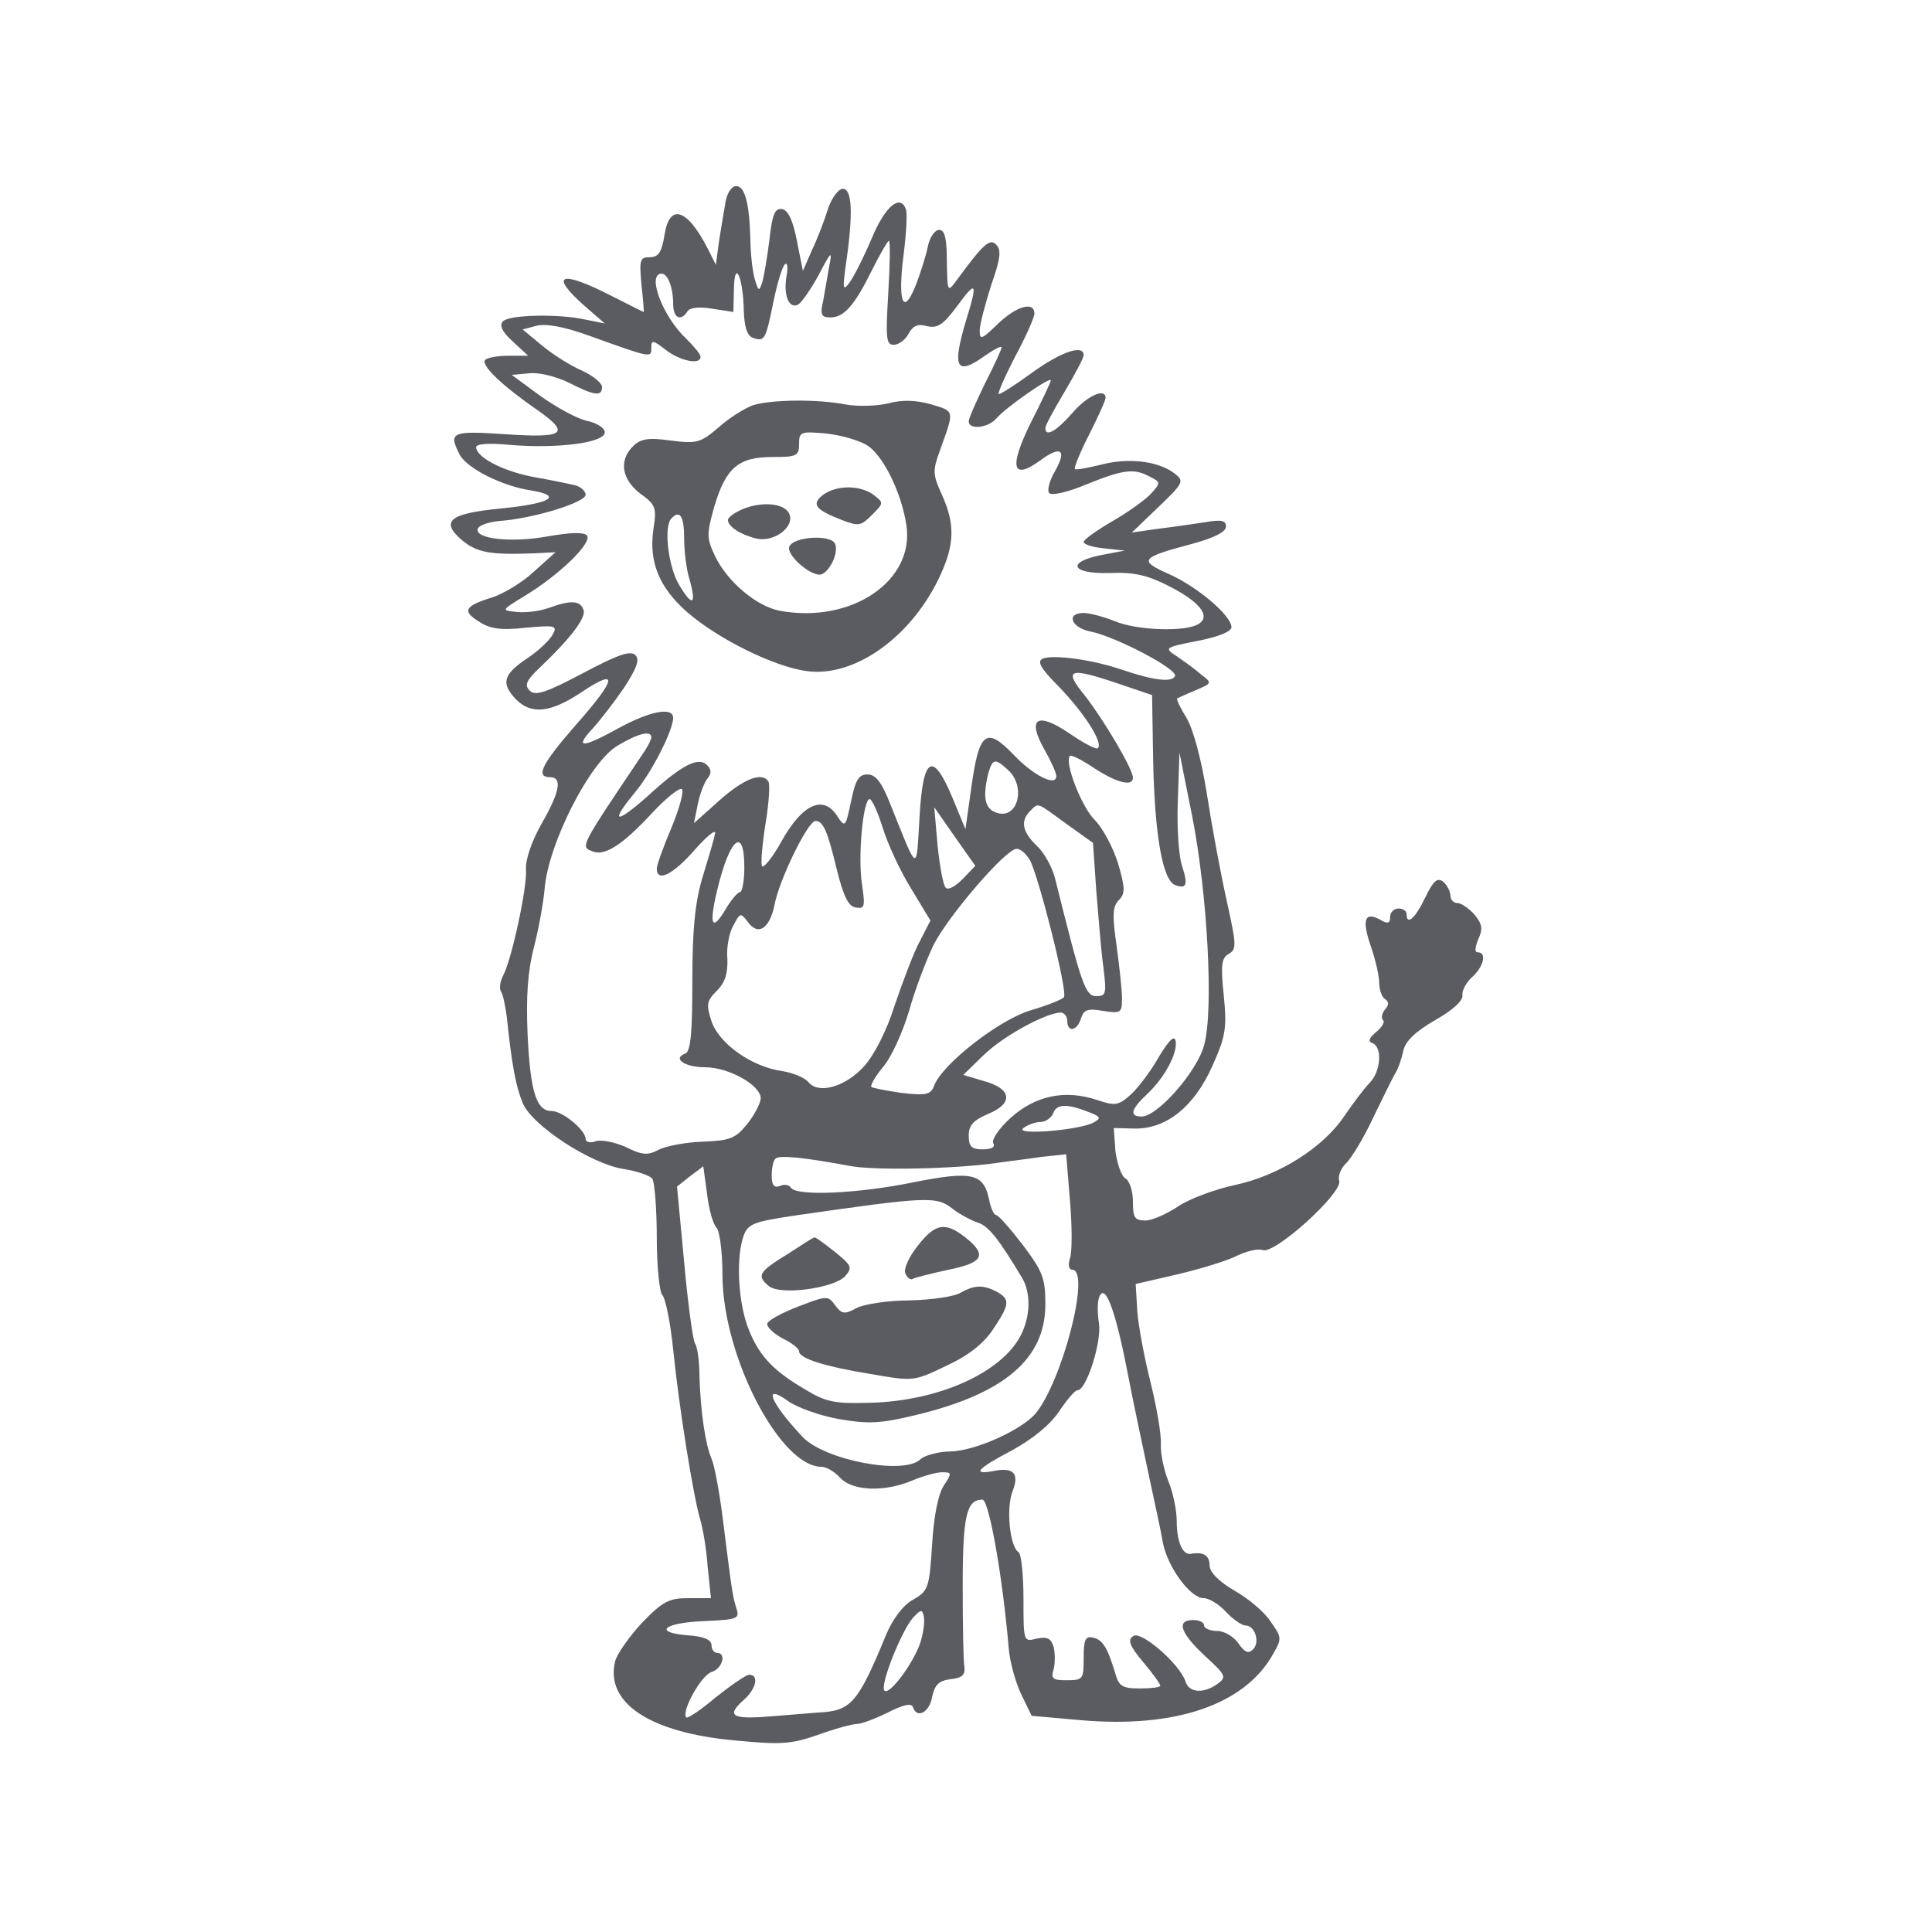
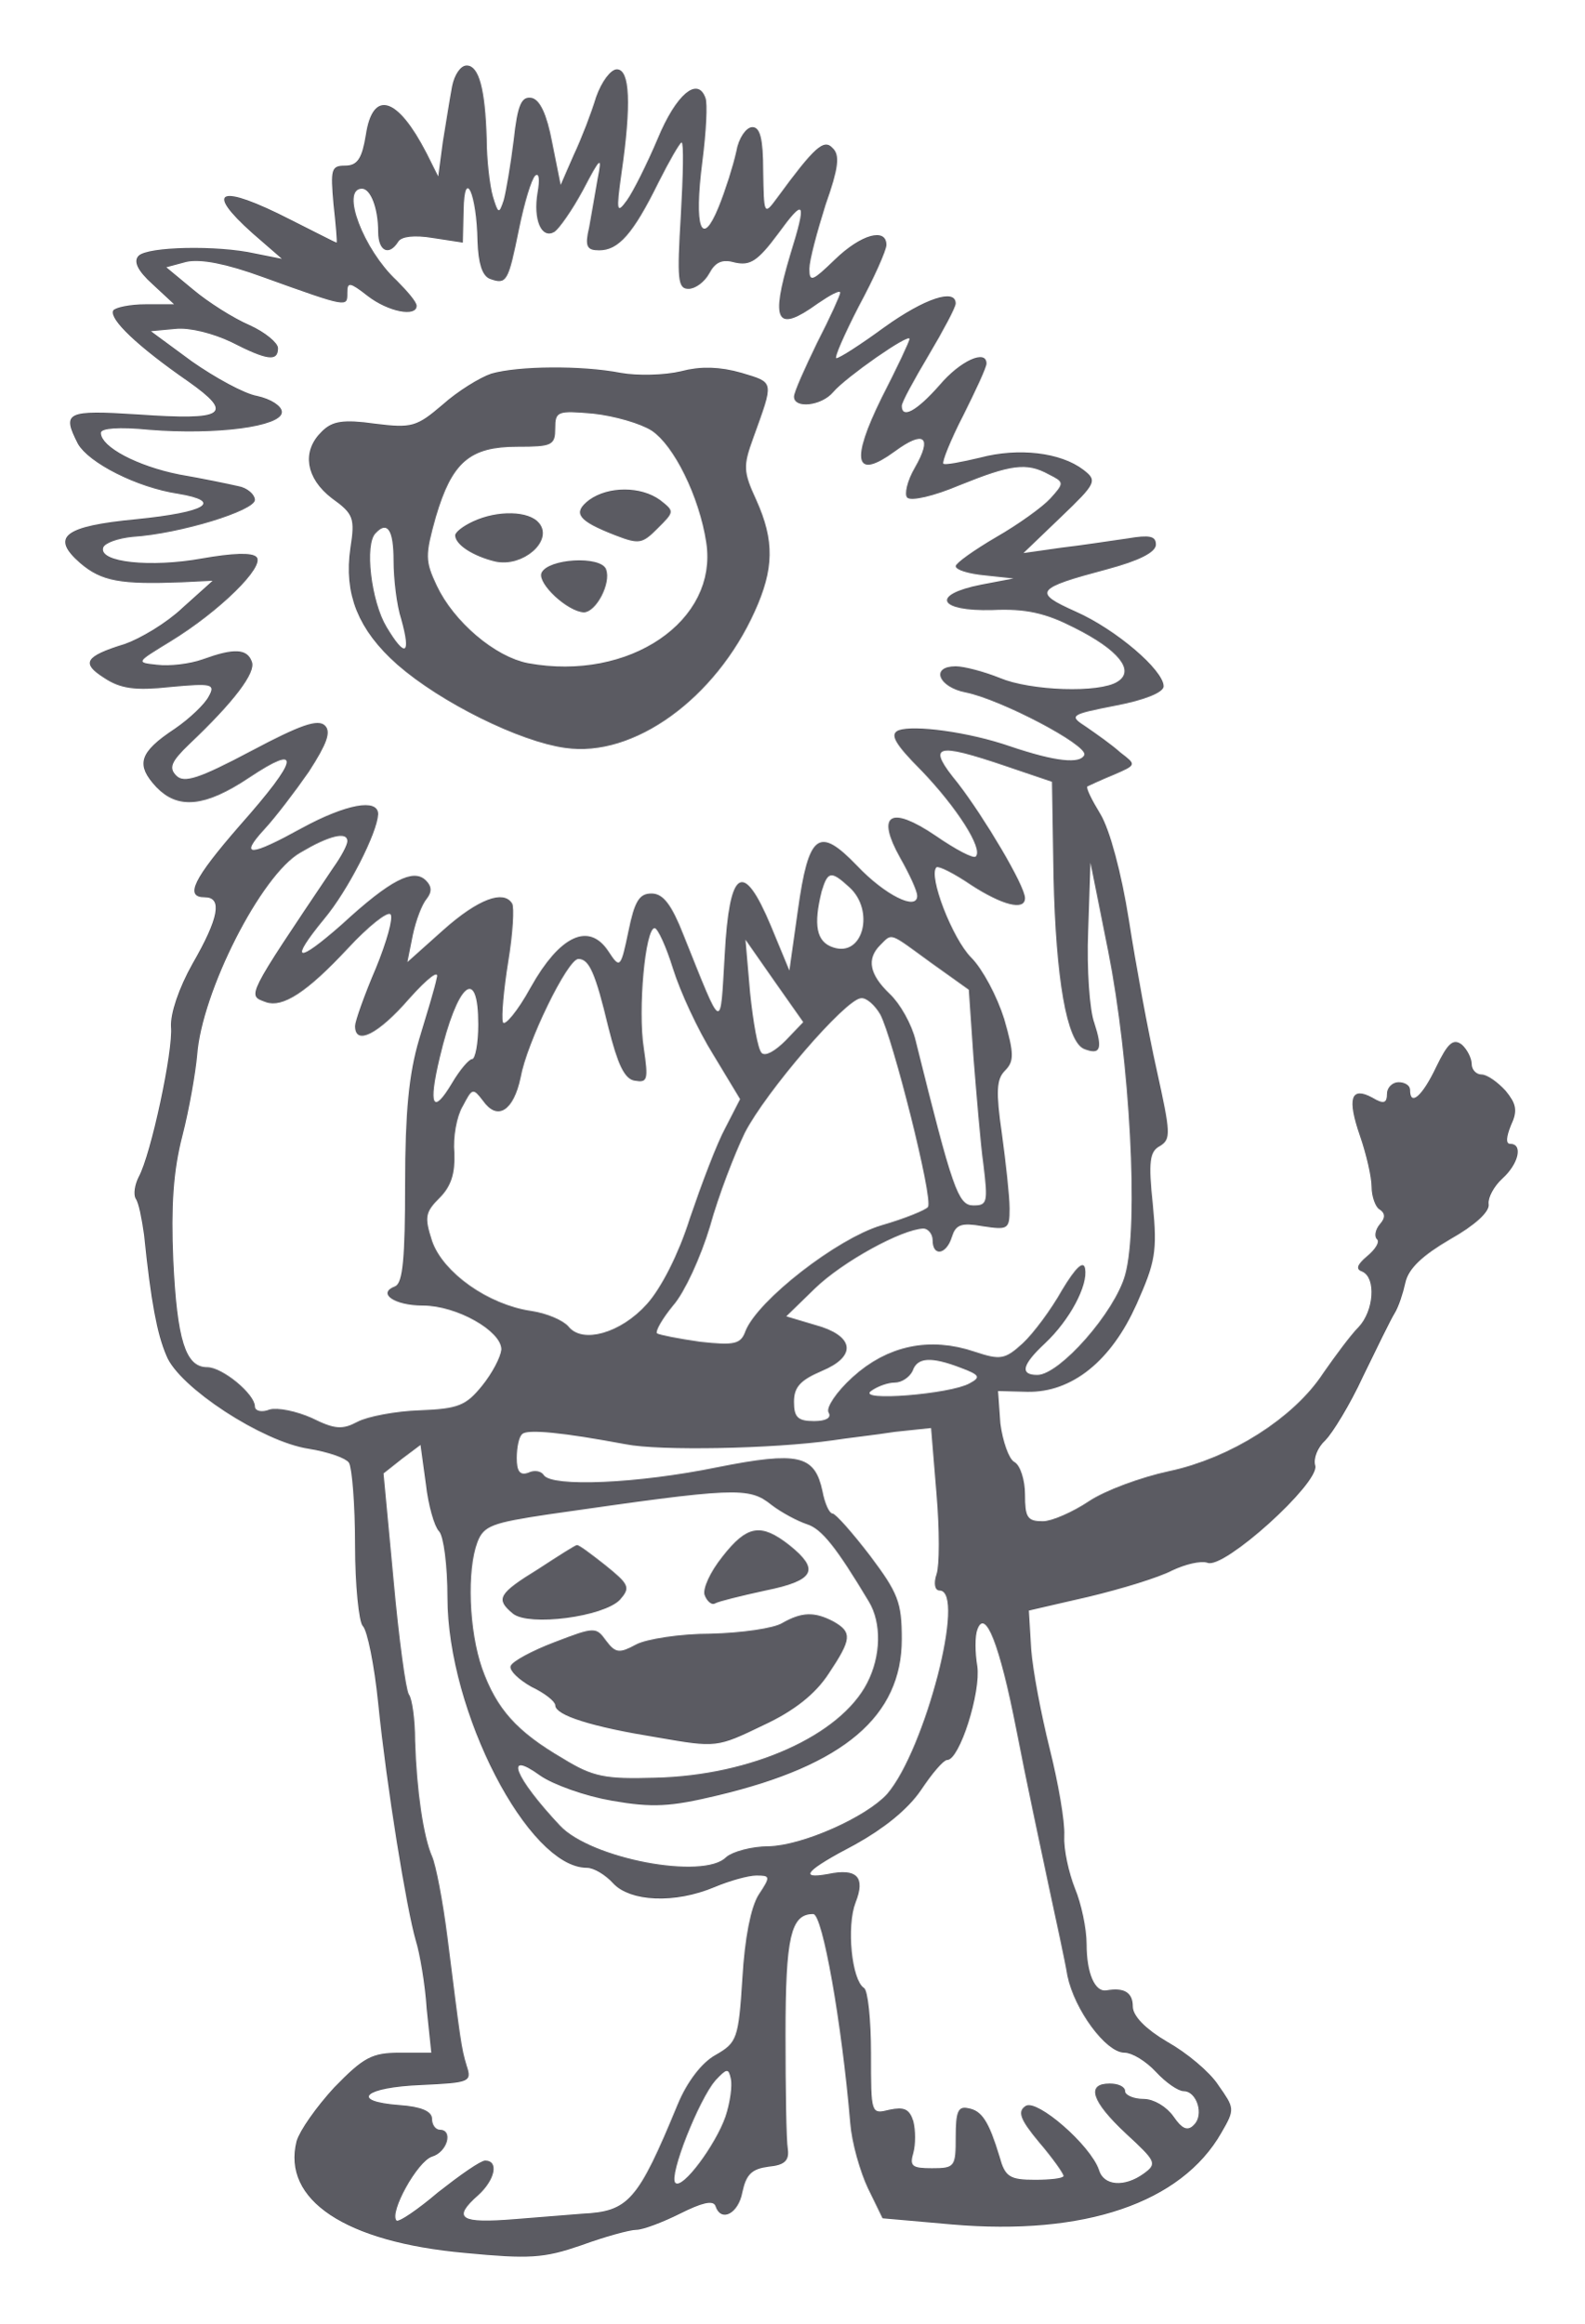
- <svg xmlns="http://www.w3.org/2000/svg" viewBox="0 0 353 353" width="353" height="353">
+ <svg xmlns="http://www.w3.org/2000/svg" viewBox="73.9 25.5 205.7 301.6" width="205.7" height="301.6">
  <path fill="#5b5b62" fill-rule="evenodd" d="M132.6 36.7c-0.3 1.6 -0.8 4.8 -1.2 7.2l-0.6 4.5 -1.5 -3c-3.8 -7.4 -7 -8.3 -7.9 -2.4 -0.5 3.1 -1.1 4 -2.7 4 -1.8 0 -1.9 0.5 -1.5 5 0.3 2.7 0.5 5 0.4 5 -0.1 0 -2.8 -1.4 -6 -3 -9.2 -4.7 -11.3 -3.9 -4.9 1.8l3.8 3.3 -3.5 -0.7c-4.9 -1.1 -13.9 -0.9 -15.1 0.3 -0.7 0.7 -0.2 1.9 1.8 3.7l2.8 2.6 -3.7 0c-2 0 -3.9 0.4 -4.2 0.8 -0.6 1.1 3.2 4.7 9.7 9.2 6.1 4.3 4.8 5.1 -6.5 4.3 -9.3 -0.6 -9.9 -0.3 -7.8 3.8 1.4 2.5 7.7 5.7 13 6.5 6 1 3.6 2.4 -5.4 3.3 -9.4 0.9 -11.2 2.3 -7.3 5.7 2.8 2.4 5.3 2.8 13.2 2.5l4 -0.2 -3.9 3.5c-2.1 2 -5.5 4 -7.5 4.7 -5.2 1.6 -5.7 2.5 -2.7 4.4 2.1 1.4 4 1.7 8.6 1.2 5.4 -0.5 5.9 -0.4 5 1.2 -0.5 1 -2.5 2.9 -4.4 4.2 -4.7 3.1 -5.1 4.7 -2.4 7.6 2.8 2.9 6.3 2.6 12 -1.2 6.9 -4.6 6.6 -2.6 -1.2 6.2 -6 6.9 -7.2 9.3 -4.5 9.3 2.3 0 1.8 2.7 -1.6 8.6 -1.8 3.2 -2.9 6.5 -2.8 8.2 0.3 3 -2.6 16.6 -4.2 19.5 -0.5 1 -0.7 2.2 -0.4 2.8 0.4 0.5 0.8 2.6 1.1 4.7 0.9 8.8 1.7 12.9 2.9 15.7 1.6 4.1 12.5 11.2 18.5 12.1 2.5 0.4 4.8 1.2 5.2 1.8 0.4 0.6 0.8 5.4 0.8 10.7 0 5.2 0.5 10 1 10.5 0.6 0.6 1.5 5.1 2 10 1.1 10.9 3.7 26.8 4.9 30.9 0.5 1.6 1.2 5.6 1.4 8.8l0.6 5.7 -4.1 0c-3.6 0 -4.7 0.6 -8.5 4.5 -2.3 2.5 -4.5 5.6 -4.9 7 -1.9 7.6 6.3 13.1 21.9 14.5 8.3 0.8 10.2 0.7 15.1 -1 3 -1.1 6.3 -2 7.1 -2 0.9 0 3.5 -1 5.7 -2.1 2.8 -1.4 4.3 -1.8 4.6 -1 0.7 2.2 3 1 3.5 -1.8 0.5 -2.3 1.2 -3 3.4 -3.3 2.1 -0.2 2.7 -0.8 2.5 -2.3 -0.2 -1.1 -0.3 -7.8 -0.3 -14.8 0 -12.8 0.7 -15.7 3.6 -15.7 1.2 0 3.7 14.1 4.8 27.1 0.2 2.6 1.3 6.4 2.3 8.5l1.9 3.9 9 0.8c17.2 1.5 29.8 -2.8 35 -11.9 1.8 -3.1 1.7 -3.2 -0.4 -6.2 -1.1 -1.7 -4.1 -4.2 -6.6 -5.6 -2.9 -1.7 -4.5 -3.4 -4.5 -4.6 0 -1.8 -1.1 -2.5 -3.4 -2.1 -1.5 0.3 -2.6 -2.2 -2.6 -6 0 -2 -0.7 -5.3 -1.5 -7.2 -0.8 -2 -1.5 -5.1 -1.4 -6.9 0.1 -1.8 -0.8 -6.9 -1.9 -11.3 -1.1 -4.4 -2.2 -10.2 -2.4 -12.9l-0.3 -5 7.8 -1.8c4.2 -1 9.1 -2.5 10.8 -3.4 1.7 -0.8 3.7 -1.3 4.6 -1 2.1 0.9 14.5 -10.3 14 -12.6 -0.3 -0.9 0.3 -2.4 1.3 -3.3 0.9 -0.9 3.2 -4.6 4.9 -8.3 1.8 -3.7 3.6 -7.4 4.1 -8.2 0.5 -0.8 1.1 -2.6 1.4 -4 0.4 -1.8 2.2 -3.5 5.8 -5.6 3.2 -1.8 5.2 -3.6 5 -4.6 -0.1 -0.8 0.7 -2.3 1.8 -3.3 2.1 -1.9 2.7 -4.5 1 -4.5 -0.6 0 -0.5 -0.9 0.1 -2.4 0.9 -1.9 0.7 -2.8 -0.7 -4.5 -1 -1.1 -2.4 -2.1 -3.1 -2.1 -0.7 0 -1.3 -0.6 -1.3 -1.4 0 -0.7 -0.6 -1.9 -1.3 -2.5 -1.1 -0.8 -1.8 -0.2 -3.3 2.9 -1.8 3.8 -3.4 5.2 -3.4 3 0 -0.6 -0.7 -1 -1.5 -1 -0.8 0 -1.5 0.7 -1.5 1.5 0 1.2 -0.4 1.4 -1.9 0.5 -2.8 -1.5 -3.3 0.1 -1.6 5 0.8 2.3 1.5 5.3 1.5 6.6 0 1.2 0.5 2.6 1 2.9 0.8 0.5 0.8 1.1 0.1 1.9 -0.6 0.7 -0.8 1.6 -0.4 2 0.4 0.3 -0.2 1.3 -1.3 2.2 -1.3 1.1 -1.5 1.7 -0.6 2 1.8 0.8 1.5 5.1 -0.5 7.2 -1 1 -3 3.7 -4.6 6 -3.8 5.8 -12 11 -20 12.7 -3.7 0.8 -8.3 2.5 -10.4 3.9 -2.1 1.4 -4.8 2.6 -6 2.6 -2 0 -2.3 -0.5 -2.3 -3.5 0 -1.8 -0.6 -3.8 -1.4 -4.2 -0.7 -0.4 -1.5 -2.7 -1.8 -5l-0.3 -4.2 3.8 0.1c5.8 0.1 10.9 -4 14.2 -11.4 2.4 -5.4 2.7 -6.8 2.1 -12.9 -0.6 -5.6 -0.4 -6.9 0.9 -7.6 1.5 -0.9 1.4 -1.7 -0.4 -9.9 -1.1 -4.9 -2.7 -13.6 -3.6 -19.4 -1 -6.3 -2.5 -11.8 -3.7 -13.8 -1.1 -1.8 -1.9 -3.4 -1.7 -3.6 0.2 -0.1 1.7 -0.8 3.4 -1.5 3 -1.3 3 -1.3 0.9 -2.9 -1.1 -1 -3.1 -2.4 -4.4 -3.3 -2.3 -1.5 -2.3 -1.6 3.8 -2.8 3.7 -0.7 6.2 -1.7 6.2 -2.5 0 -2.1 -6.2 -7.4 -11.4 -9.7 -5.6 -2.5 -5.3 -3 4.1 -5.5 4.1 -1.1 6.3 -2.2 6.3 -3.2 0 -1.1 -0.8 -1.3 -3.7 -0.8 -2.1 0.3 -6 0.9 -8.6 1.2l-4.9 0.7 4.9 -4.7c4.6 -4.4 4.7 -4.7 2.9 -6.1 -3 -2.3 -8.5 -2.9 -13.4 -1.6 -2.5 0.6 -4.6 1 -4.8 0.8 -0.2 -0.2 0.9 -3 2.6 -6.3 1.6 -3.2 3 -6.2 3 -6.7 0 -1.9 -3.4 -0.4 -6.1 2.8 -3 3.4 -4.9 4.4 -4.9 2.7 0 -0.5 1.6 -3.4 3.5 -6.6 1.9 -3.2 3.5 -6.2 3.5 -6.7 0 -2 -4 -0.7 -9.3 3.1 -3 2.2 -5.8 4 -6.2 4 -0.3 0 1 -3 2.9 -6.7 2 -3.7 3.6 -7.3 3.6 -8 0 -2.3 -3.3 -1.4 -6.7 1.9 -2.9 2.8 -3.3 3 -3.3 1.2 0 -1.1 1 -4.8 2.1 -8.3 1.7 -4.8 1.9 -6.5 0.9 -7.4 -1.1 -1.2 -2.3 -0.2 -7.2 6.5 -1.7 2.3 -1.7 2.2 -1.8 -3.5 0 -4.2 -0.4 -5.7 -1.4 -5.7 -0.8 0 -1.8 1.4 -2.1 3.2 -0.4 1.8 -1.4 5 -2.3 7.2 -2.2 5.4 -3.2 2.7 -2.1 -5.9 0.5 -3.9 0.7 -7.6 0.4 -8.3 -1 -2.8 -3.8 -0.5 -6.2 5.3 -1.4 3.3 -3.2 6.9 -4 8 -1.3 1.8 -1.4 1.5 -0.7 -3.5 1.3 -9 1.1 -13.5 -0.6 -13.5 -0.8 0 -2 1.6 -2.7 3.6 -0.6 2 -1.9 5.4 -2.9 7.5l-1.7 3.9 -1.1 -5.5c-0.7 -3.7 -1.6 -5.6 -2.7 -5.8 -1.3 -0.2 -1.8 0.9 -2.3 5.5 -0.4 3.2 -1 6.7 -1.3 7.8 -0.6 1.8 -0.7 1.8 -1.4 -0.5 -0.4 -1.4 -0.8 -4.8 -0.8 -7.5 -0.2 -6.4 -1 -9.5 -2.6 -9.5 -0.8 0 -1.6 1.2 -1.9 2.7zm29.7 16.8c-0.5 8.3 -0.4 9.5 1 9.5 0.9 0 2.1 -0.9 2.7 -2 0.8 -1.5 1.7 -1.9 3.4 -1.4 1.9 0.4 2.9 -0.2 5.5 -3.7 3.5 -4.8 3.8 -4.4 1.6 2.7 -2.6 8.7 -1.8 10.2 3.6 6.3 1.6 -1.1 2.9 -1.8 2.9 -1.4 0 0.3 -1.3 3.2 -3 6.5 -1.6 3.3 -3 6.4 -3 7 0 1.6 3.6 1.2 5.1 -0.6 1.6 -1.9 9.9 -7.7 9.9 -6.9 0 0.3 -1.6 3.7 -3.6 7.6 -4.1 8.3 -3.5 10.8 1.7 7 3.8 -2.8 4.9 -1.9 2.6 2.1 -1 1.7 -1.4 3.5 -1 3.9 0.5 0.5 3.5 -0.2 6.8 -1.6 6.7 -2.7 8.7 -3 11.6 -1.4 2 1 2 1.1 0.2 3.1 -1 1.1 -4.2 3.4 -7 5 -2.9 1.7 -5.3 3.4 -5.3 3.8 0 0.5 1.7 1 3.8 1.2l3.7 0.4 -4.2 0.8c-6.6 1.3 -5.6 3.5 1.5 3.3 4.3 -0.2 6.9 0.4 10.6 2.3 5.8 2.9 7.9 5.6 5.6 7 -2.3 1.5 -11.3 1.2 -15.3 -0.5 -2 -0.8 -4.6 -1.5 -5.7 -1.5 -3.3 0 -2.3 2.7 1.3 3.4 4.5 0.9 15.8 6.8 15.4 8.1 -0.5 1.2 -3.7 0.9 -9.6 -1.1 -5.5 -1.9 -12.5 -2.8 -14.5 -2.1 -1.2 0.5 -0.6 1.7 3 5.3 4.5 4.7 8 10.1 7 11.1 -0.3 0.3 -2.6 -0.9 -5.2 -2.7 -5.9 -4 -7.8 -2.8 -4.6 2.9 1.2 2.1 2.2 4.3 2.2 4.9 0 2 -4.2 -0.1 -7.8 -3.9 -5 -5.2 -6.3 -4.2 -7.7 5.8l-1.1 7.8 -2.4 -5.8c-3.6 -8.6 -5.4 -7.5 -6 3.8 -0.6 10 -0.2 10.2 -5.3 -2.5 -1.6 -4.1 -2.7 -5.5 -4.2 -5.5 -1.6 0 -2.2 1 -3 4.9 -1 4.8 -1.1 4.9 -2.6 2.6 -2.5 -3.8 -6.3 -2.1 -10.1 4.7 -1.7 3.1 -3.4 5.1 -3.6 4.5 -0.2 -0.7 0.1 -4.2 0.7 -7.9 0.6 -3.6 0.8 -7 0.5 -7.5 -1.1 -1.8 -4.4 -0.6 -8.9 3.4l-4.7 4.2 0.7 -3.5c0.4 -1.9 1.2 -4 1.8 -4.7 0.7 -0.9 0.7 -1.6 -0.1 -2.4 -1.6 -1.6 -4.6 -0.1 -10.9 5.7 -5.9 5.2 -6.9 4.9 -2.3 -0.7 3.1 -3.7 6.9 -11.2 7 -13.6 0 -2.1 -4.2 -1.3 -9.9 1.8 -6.7 3.7 -8.2 3.8 -4.9 0.2 1.4 -1.5 4 -4.9 5.8 -7.5 2.4 -3.7 2.9 -5.2 2.1 -6 -0.9 -0.9 -3.2 -0.1 -9.6 3.3 -6.8 3.6 -8.7 4.2 -9.7 3.2 -1 -1 -0.7 -1.8 1.7 -4.1 5.7 -5.4 8.7 -9.3 8.1 -10.7 -0.6 -1.7 -2.3 -1.8 -6.4 -0.3 -1.7 0.6 -4.3 0.9 -5.9 0.7 -2.8 -0.3 -2.7 -0.3 1.7 -3 6.4 -3.9 12.4 -9.8 11.2 -11 -0.6 -0.6 -3.1 -0.5 -7.1 0.2 -6.6 1.2 -13.4 0.5 -12.8 -1.4 0.2 -0.6 1.9 -1.2 3.8 -1.4 6.2 -0.4 15.9 -3.4 15.9 -4.8 0 -0.7 -1 -1.6 -2.2 -1.8 -1.3 -0.3 -4.7 -1 -7.6 -1.5 -5.5 -1.1 -10.2 -3.6 -10.2 -5.4 0 -0.6 2.3 -0.8 6.3 -0.4 8.6 0.7 17.2 -0.4 17.2 -2.3 0 -0.8 -1.4 -1.7 -3.2 -2.1 -1.7 -0.3 -5.5 -2.4 -8.5 -4.5l-5.3 -3.9 3.2 -0.3c1.8 -0.2 4.9 0.6 7.2 1.7 4.7 2.4 6.1 2.6 6.1 0.8 0 -0.7 -1.7 -2.1 -3.7 -3 -2.1 -0.9 -5.4 -3 -7.3 -4.6l-3.5 -2.9 2.6 -0.7c1.8 -0.4 5.1 0.2 10 2 11.1 4 10.9 3.9 10.9 2 0 -1.4 0.3 -1.4 2.6 0.4 2.7 2.1 6.4 2.8 6.4 1.3 0 -0.5 -1.2 -1.9 -2.6 -3.3 -4.3 -4 -7.3 -11.9 -4.5 -11.9 1.1 0 2.1 2.5 2.1 5.6 0 2.5 1.4 3.2 2.6 1.3 0.4 -0.7 2.1 -0.9 4.5 -0.5l3.9 0.6 0.1 -4.2c0.1 -5.7 1.7 -2.1 1.8 4 0.1 2.9 0.6 4.5 1.6 4.9 2.2 0.8 2.4 0.4 3.8 -6.5 0.7 -3.4 1.6 -6.4 2.1 -6.9 0.5 -0.4 0.6 0.5 0.3 2.2 -0.6 3.5 0.5 6.1 2.2 5.1 0.6 -0.4 2.3 -2.8 3.7 -5.4 2.3 -4.4 2.5 -4.5 1.9 -1.5 -0.3 1.8 -0.8 4.6 -1.1 6.3 -0.6 2.5 -0.3 3 1.3 3 2.5 0 4.4 -2.1 7.7 -8.8 1.4 -2.8 2.8 -5.2 3 -5.2 0.3 0 0.2 4.3 -0.1 9.5zm42.3 71.5l5.9 2 0.2 12.3c0.3 13.2 1.7 21.5 4 22.4 2.1 0.8 2.4 0 1.3 -3.4 -0.6 -1.6 -1 -7 -0.8 -11.9l0.3 -8.9 2.3 11.5c2.8 14.1 4 35.6 2.2 42 -1.3 4.8 -8.5 13 -11.4 13 -2.3 0 -2 -1.3 1 -4.1 3.2 -3 5.6 -7.5 5.2 -9.7 -0.2 -1.1 -1.2 -0.2 -3 2.8 -1.4 2.5 -3.7 5.6 -5.1 6.9 -2.3 2.1 -2.9 2.2 -6.2 1.1 -5.9 -2 -11.4 -0.8 -15.9 3.3 -2.1 1.9 -3.5 4 -3.1 4.6 0.4 0.7 -0.4 1.1 -1.9 1.1 -2.1 0 -2.6 -0.5 -2.6 -2.5 0 -1.9 0.8 -2.8 3.6 -4 4.6 -1.9 4.3 -4.6 -0.9 -6l-3.7 -1.1 3.7 -3.6c3.6 -3.5 11.3 -7.7 14.1 -7.8 0.6 0 1.2 0.7 1.2 1.5 0 2.2 1.8 1.9 2.5 -0.4 0.5 -1.6 1.2 -1.9 4 -1.4 3.3 0.5 3.5 0.4 3.5 -2.3 0 -1.6 -0.5 -6 -1 -9.7 -0.8 -5.5 -0.7 -7.1 0.4 -8.2 1.2 -1.2 1.2 -2.2 -0.1 -6.7 -0.9 -2.9 -2.8 -6.5 -4.3 -8 -2.4 -2.4 -5.6 -10.6 -4.5 -11.7 0.3 -0.2 2.3 0.8 4.5 2.3 4 2.6 7 3.4 7 1.7 0 -1.6 -5.3 -10.5 -8.7 -14.9 -4.1 -5 -3.1 -5.4 6.3 -2.2zm-85.6 9.7c0 0.5 -0.8 2 -1.8 3.4 -11.5 17.1 -11.2 16.6 -8.8 17.5 2.2 0.8 5.4 -1.3 10.7 -7 2.6 -2.8 5.1 -4.8 5.5 -4.4 0.4 0.4 -0.5 3.6 -1.9 7 -1.5 3.5 -2.7 6.9 -2.7 7.5 0 2.6 3 1.1 7 -3.5 2.5 -2.8 4 -3.9 3.6 -2.7 -0.2 1.1 -1.3 4.7 -2.3 8 -1.3 4.4 -1.8 9.4 -1.8 18.7 0 9.6 -0.3 12.9 -1.3 13.3 -2.4 0.9 -0.1 2.5 3.6 2.5 4.4 0 10.2 3.3 10.2 5.7 -0.1 1 -1.2 3.1 -2.5 4.7 -2.1 2.6 -3.1 3 -8.1 3.2 -3.1 0.1 -6.8 0.8 -8.1 1.5 -1.9 1 -2.9 1 -5.9 -0.5 -2 -0.9 -4.5 -1.4 -5.5 -1.1 -1 0.4 -1.9 0.2 -1.9 -0.4 0 -1.6 -4.2 -5.1 -6.2 -5.1 -2.8 0 -3.9 -3.5 -4.4 -13.9 -0.3 -7 0 -11.6 1.2 -16.2 0.9 -3.5 1.7 -8.2 1.9 -10.4 0.6 -8.2 8.3 -23.4 13.4 -26.3 3.7 -2.2 6.1 -2.8 6.1 -1.5zm65.2 6c3.3 3 1.8 9.1 -2.1 7.8 -2.2 -0.7 -2.6 -2.9 -1.5 -7.3 0.8 -2.6 1.2 -2.7 3.6 -0.5zm-22.9 10.6c0.9 2.9 3.2 7.9 5.2 11.1l3.5 5.8 -1.9 3.7c-1.1 2 -3.1 7.3 -4.6 11.7 -1.5 4.8 -3.8 9.2 -5.6 11.2 -3.4 3.8 -8.4 5.2 -10.2 2.9 -0.7 -0.8 -2.8 -1.7 -4.8 -2 -5.6 -0.8 -11.5 -5 -12.9 -9.1 -1 -3.1 -0.9 -3.7 1 -5.6 1.5 -1.5 2 -3.2 1.9 -5.8 -0.2 -2 0.3 -4.8 1.1 -6.1 1.2 -2.3 1.3 -2.4 2.6 -0.7 1.9 2.7 4 1.3 4.9 -3 0.8 -4.5 6.1 -15.4 7.5 -15.4 1.4 0 2.2 1.8 3.9 8.9 1.2 4.8 2.1 6.7 3.4 6.9 1.7 0.3 1.8 -0.1 1.2 -4.2 -0.8 -5 0.2 -15.6 1.4 -15.6 0.4 0 1.5 2.4 2.4 5.3zm33.5 -0.8l4.9 3.5 0.6 8.7c0.4 4.9 0.9 11.2 1.3 14 0.6 4.9 0.5 5.3 -1.3 5.3 -2 0 -2.7 -2.1 -7.5 -21.4 -0.5 -2.1 -2 -4.8 -3.4 -6.1 -2.6 -2.5 -3 -4.5 -1.2 -6.3 1.6 -1.6 1.1 -1.7 6.6 2.3zm-18.9 10.1c-1.3 1.3 -2.6 2.1 -3.1 1.6 -0.5 -0.5 -1.1 -4 -1.5 -7.8l-0.6 -6.9 3.7 5.3 3.8 5.4 -2.3 2.4zm-39.9 -2.1c0 2.5 -0.4 4.5 -0.8 4.5 -0.4 0 -1.6 1.4 -2.6 3.1 -2.5 4.2 -3.1 3 -1.6 -3.3 2.3 -9.7 5 -12 5 -4.3zm52.2 -1.3c1.6 3 6.9 23.9 6.2 25 -0.3 0.4 -3 1.5 -6.1 2.4 -5.7 1.7 -16 9.7 -17.6 13.7 -0.6 1.7 -1.4 1.9 -5.9 1.4 -2.8 -0.4 -5.3 -0.9 -5.6 -1.1 -0.2 -0.3 0.7 -1.9 2.1 -3.6 1.5 -1.7 3.6 -6.3 4.8 -10.3 1.1 -4 3.2 -9.4 4.5 -12.1 2.7 -5.3 13.1 -17.4 15.1 -17.5 0.7 -0.1 1.8 0.9 2.5 2.1zm10.5 45.9c2.4 0.9 2.6 1.2 1.1 2 -2.5 1.4 -14.7 2.4 -12.8 1 0.8 -0.6 2.2 -1.1 3.1 -1.1 0.9 0 1.9 -0.7 2.3 -1.5 0.6 -1.8 2.4 -1.9 6.3 -0.4zm-43.6 9.9c4.4 0.9 19.2 0.6 26.9 -0.5 1.9 -0.3 5.6 -0.7 8.1 -1.1l4.7 -0.5 0.7 8.5c0.4 4.7 0.4 9.4 0 10.5 -0.4 1.2 -0.2 2.1 0.4 2.1 3.5 0 -1.9 20.7 -6.8 26.4 -2.7 3 -11 6.7 -15.4 6.8 -2.2 0 -4.7 0.7 -5.5 1.4 -2.9 3 -17.6 0.2 -21.6 -4.1 -5.9 -6.3 -7.3 -9.9 -2.6 -6.5 1.7 1.2 5.9 2.7 9.4 3.3 5.2 0.9 7.5 0.8 13.7 -0.7 16.4 -3.9 23.9 -10.3 23.9 -20.3 0 -4.8 -0.5 -6 -4.1 -10.8 -2.3 -3 -4.5 -5.5 -4.9 -5.5 -0.4 0 -1 -1.3 -1.3 -2.9 -1 -4.7 -3.1 -5.2 -13.7 -3.1 -10.2 2.1 -21.5 2.6 -22.5 1 -0.3 -0.5 -1.2 -0.7 -2 -0.3 -1.1 0.4 -1.5 -0.2 -1.5 -1.9 0 -1.4 0.3 -2.8 0.7 -3.1 0.6 -0.7 5.4 -0.2 13.4 1.3zm-24.2 11.3c0.6 0.6 1.1 4.5 1.1 8.6 0 14.8 10.5 35.1 18.1 35.1 0.9 0 2.4 0.9 3.4 2 2.2 2.4 8 2.7 13.2 0.5 1.9 -0.8 4.4 -1.5 5.4 -1.5 1.8 0 1.9 0.1 0.3 2.5 -1 1.6 -1.8 5.6 -2.1 10.8 -0.5 7.9 -0.7 8.4 -3.5 10 -1.8 1 -3.7 3.5 -4.9 6.4 -5.2 12.6 -6.4 13.9 -12.4 14.2 -1.1 0.1 -5 0.4 -8.7 0.7 -7.2 0.6 -8.2 -0.1 -4.8 -3.1 2.2 -2 2.7 -4.5 0.9 -4.5 -0.6 0 -3.3 1.9 -6.1 4.1 -2.7 2.3 -5.1 3.9 -5.4 3.7 -1 -1 2.7 -7.7 4.6 -8.3 2 -0.6 2.8 -3.5 1 -3.5 -0.5 0 -1 -0.6 -1 -1.4 0 -1 -1.4 -1.6 -4.2 -1.8 -6.6 -0.5 -4.6 -2.3 2.8 -2.6 6.3 -0.3 6.6 -0.4 5.9 -2.5 -0.7 -2.3 -0.8 -3.2 -2.5 -16.7 -0.6 -4.7 -1.5 -9.4 -2 -10.5 -1.1 -2.5 -2 -8.5 -2.2 -15 0 -2.8 -0.4 -5.5 -0.8 -6 -0.4 -0.6 -1.3 -7.2 -2 -14.9l-1.3 -13.8 2.4 -1.9 2.4 -1.8 0.7 5.1c0.3 2.7 1.1 5.5 1.7 6.1zm43.2 -3.4c1.3 1 3.4 2.1 4.6 2.5 1.9 0.6 3.8 3 8 10 1.7 2.8 1.6 7.1 -0.2 10.6 -3.5 6.8 -15 12 -27.5 12.3 -6.5 0.2 -8.1 -0.1 -12 -2.5 -6 -3.5 -8.6 -6.4 -10.5 -11.7 -1.7 -4.9 -2 -12.7 -0.6 -16.4 0.8 -2.1 1.9 -2.5 9.3 -3.6 24.3 -3.5 25.9 -3.6 28.9 -1.2zm31.8 29.3c1.2 6.2 3.1 15.1 4.1 19.8 1 4.7 2.2 10.1 2.5 12 0.9 4.4 5 10 7.4 10 1 0 2.8 1.1 4.1 2.5 1.3 1.4 2.9 2.5 3.6 2.5 1.7 0 2.7 3.1 1.3 4.4 -0.8 0.8 -1.5 0.5 -2.6 -1.1 -0.9 -1.3 -2.6 -2.3 -3.9 -2.3 -1.3 0 -2.4 -0.5 -2.4 -1 0 -0.6 -0.9 -1 -2 -1 -3.1 0 -2.4 2.3 2.1 6.5 3.9 3.6 4.1 3.9 2.3 5.2 -2.5 1.8 -5.2 1.6 -5.8 -0.5 -1.1 -3.2 -8 -9.2 -9.5 -8.3 -1.1 0.7 -0.8 1.7 1.7 4.7 1.8 2.1 3.2 4.1 3.2 4.4 0 0.3 -1.7 0.5 -3.7 0.5 -3.3 0 -3.9 -0.4 -4.6 -3 -1.4 -4.6 -2.3 -6 -4.1 -6.3 -1.3 -0.3 -1.6 0.5 -1.6 3.7 0 3.9 -0.1 4.1 -3.1 4.1 -2.6 0 -2.9 -0.3 -2.4 -2 0.3 -1.1 0.3 -2.9 0 -4.1 -0.5 -1.6 -1.2 -1.9 -3.1 -1.5 -2.4 0.6 -2.4 0.6 -2.4 -7.3 0 -4.4 -0.4 -8.2 -0.9 -8.5 -1.6 -1 -2.3 -8 -1.1 -11.1 1.3 -3.3 0.2 -4.5 -3.6 -3.7 -3.9 0.7 -2.8 -0.5 3.5 -3.8 3.8 -2.1 6.9 -4.6 8.6 -7.1 1.4 -2.1 2.9 -3.9 3.4 -3.9 1.6 0 4.4 -8.8 3.9 -12.2 -0.3 -1.8 -0.3 -3.9 0 -4.7 1 -2.9 2.9 1.8 5.1 13.1zm-37.8 50.1c-1.3 3.7 -5.6 9.5 -6.5 8.6 -0.9 -0.9 3.1 -10.9 5.2 -13.3 1.5 -1.6 1.7 -1.6 2 -0.2 0.2 0.9 -0.1 3.1 -0.7 4.9z M137.7 74c-1.5 0.5 -4.4 2.3 -6.3 4 -3.4 2.9 -4 3.1 -8.8 2.5 -4.2 -0.6 -5.6 -0.3 -6.9 1 -2.7 2.6 -2.1 6.1 1.3 8.7 2.8 2 3 2.6 2.4 6.4 -0.9 6 1 10.7 6.1 15.2 5.6 4.9 15.9 10 21.8 10.8 8.9 1.3 19.5 -6.4 24.6 -17.7 2.5 -5.5 2.6 -9.2 0.2 -14.5 -1.7 -3.7 -1.7 -4.4 -0.4 -8 2.7 -7.5 2.8 -7.2 -1.5 -8.5 -2.8 -0.8 -5.3 -0.9 -7.9 -0.2 -2.1 0.5 -5.6 0.6 -7.8 0.2 -5.2 -1 -13.3 -0.9 -16.8 0.1zm20.8 7.4c2.9 1.9 6.2 8.6 7.1 14.5 1.6 10.2 -10 18.1 -23.1 15.7 -4.3 -0.8 -9.7 -5.4 -11.9 -10.1 -1.5 -3.2 -1.5 -3.9 -0.1 -8.9 2.1 -7.1 4.4 -9.1 10.6 -9.1 4.5 0 4.9 -0.2 4.9 -2.4 0 -2.2 0.3 -2.3 4.9 -1.9 2.8 0.3 6.2 1.3 7.6 2.2zm-33.5 16.9c0 2.3 0.4 5.8 1 7.6 1.3 4.7 0.5 5 -1.9 1 -2 -3.3 -2.9 -10.8 -1.4 -12.2 1.5 -1.6 2.3 -0.4 2.3 3.6z M150.4 90.4c-2.2 1.7 -1.5 2.7 3.4 4.6 3.1 1.2 3.5 1.1 5.5 -0.9 2.2 -2.2 2.2 -2.2 0.3 -3.7 -2.5 -1.8 -6.7 -1.8 -9.2 0z M135.3 93.2c-1.3 0.6 -2.3 1.4 -2.3 1.8 0 1.2 2.3 2.7 5.2 3.4 3.6 0.8 7.6 -2.7 5.7 -5 -1.3 -1.6 -5.4 -1.7 -8.6 -0.2z M144.2 99.9c-0.5 1.4 3.4 5 5.5 5.1 1.6 0 3.6 -3.8 2.9 -5.6 -0.7 -1.8 -7.6 -1.4 -8.4 0.5z M167.7 227.6c-1.6 2 -2.6 4.2 -2.3 5 0.3 0.8 0.9 1.3 1.3 1.1 0.5 -0.3 3.4 -1 6.6 -1.7 6.4 -1.3 7.1 -2.7 3.1 -5.9 -3.7 -2.9 -5.5 -2.6 -8.7 1.5z M143.8 229.2c-5.2 3.2 -5.6 3.9 -3.3 5.8 2.1 1.7 11.8 0.4 13.9 -1.8 1.4 -1.6 1.2 -2 -1.9 -4.5 -1.9 -1.5 -3.5 -2.7 -3.7 -2.6 -0.2 0 -2.4 1.4 -5 3.1z M175.5 236.2c-1.1 0.7 -5.3 1.3 -9.3 1.4 -4 0 -8.4 0.7 -9.7 1.4 -2.2 1.2 -2.7 1.1 -3.9 -0.5 -1.3 -1.8 -1.5 -1.8 -6.7 0.2 -2.9 1.1 -5.5 2.5 -5.7 3.1 -0.2 0.6 1.1 1.8 2.7 2.7 1.7 0.8 3.1 1.9 3.1 2.4 0 1.3 4.7 2.8 13.4 4.2 7.5 1.3 7.6 1.3 13.6 -1.6 4.1 -1.9 6.8 -4.1 8.5 -6.7 3 -4.5 3.1 -5.4 0.6 -6.8 -2.5 -1.3 -4.1 -1.2 -6.6 0.2z" />
</svg>
